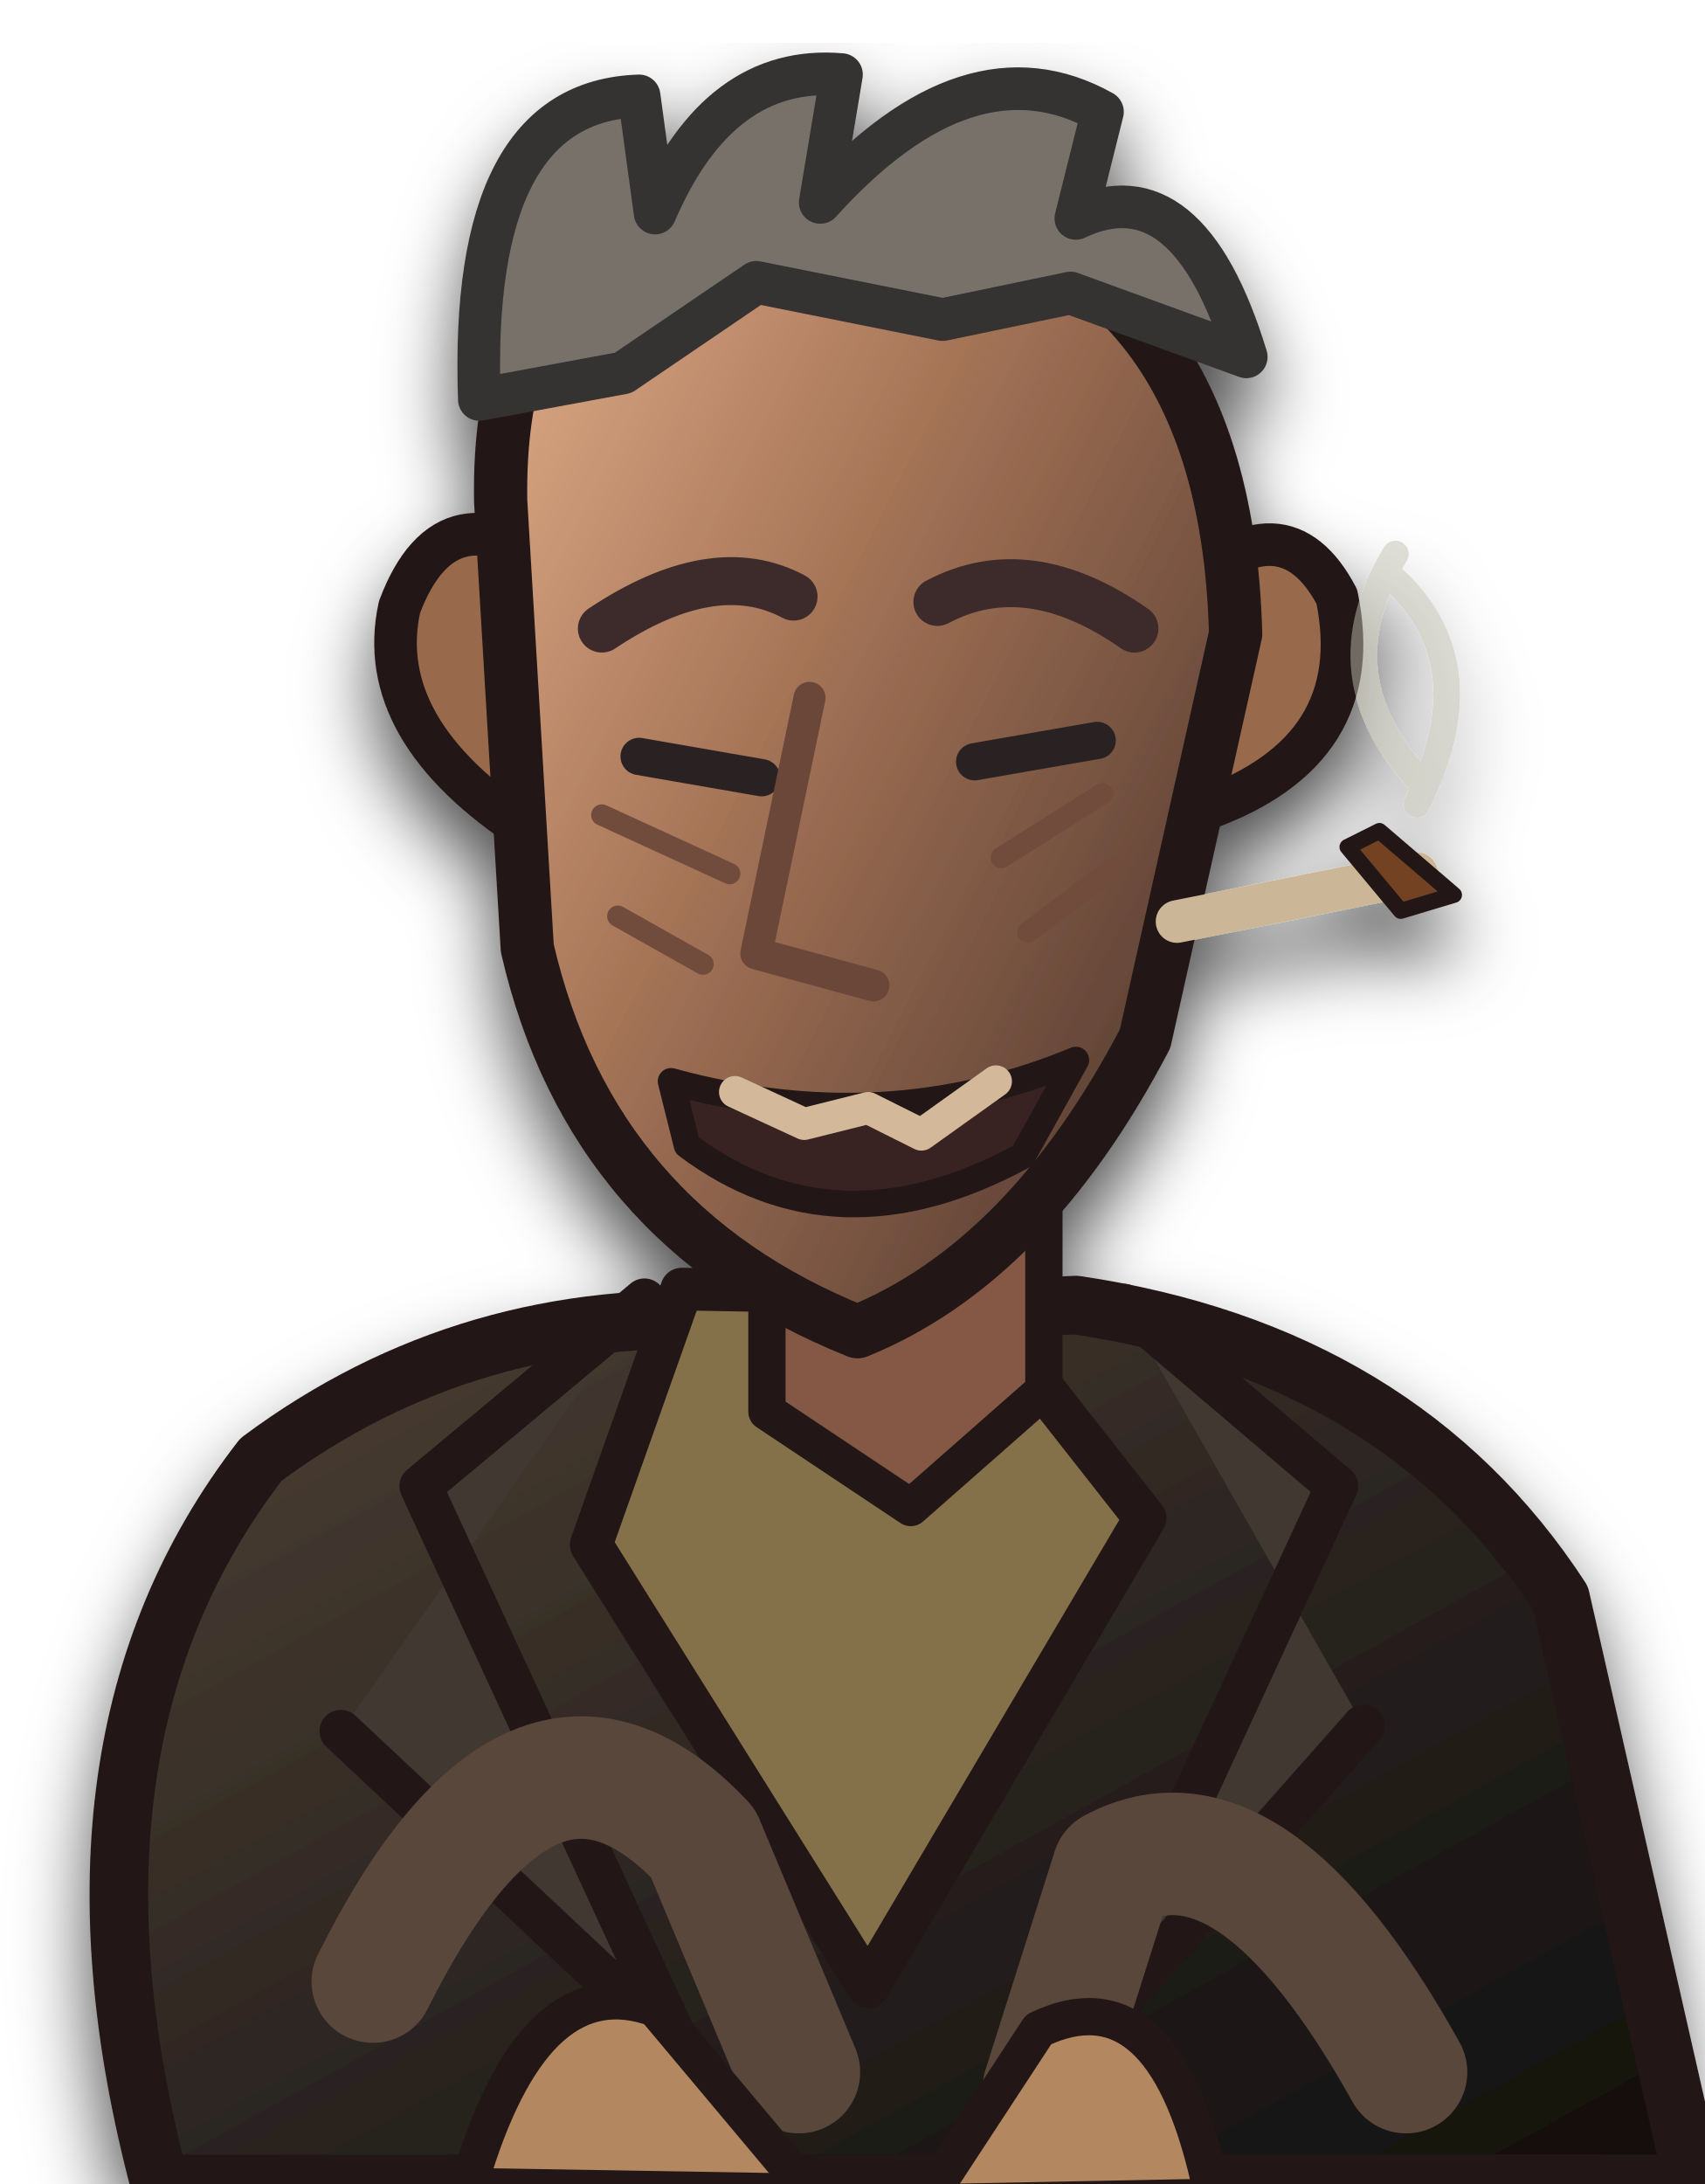
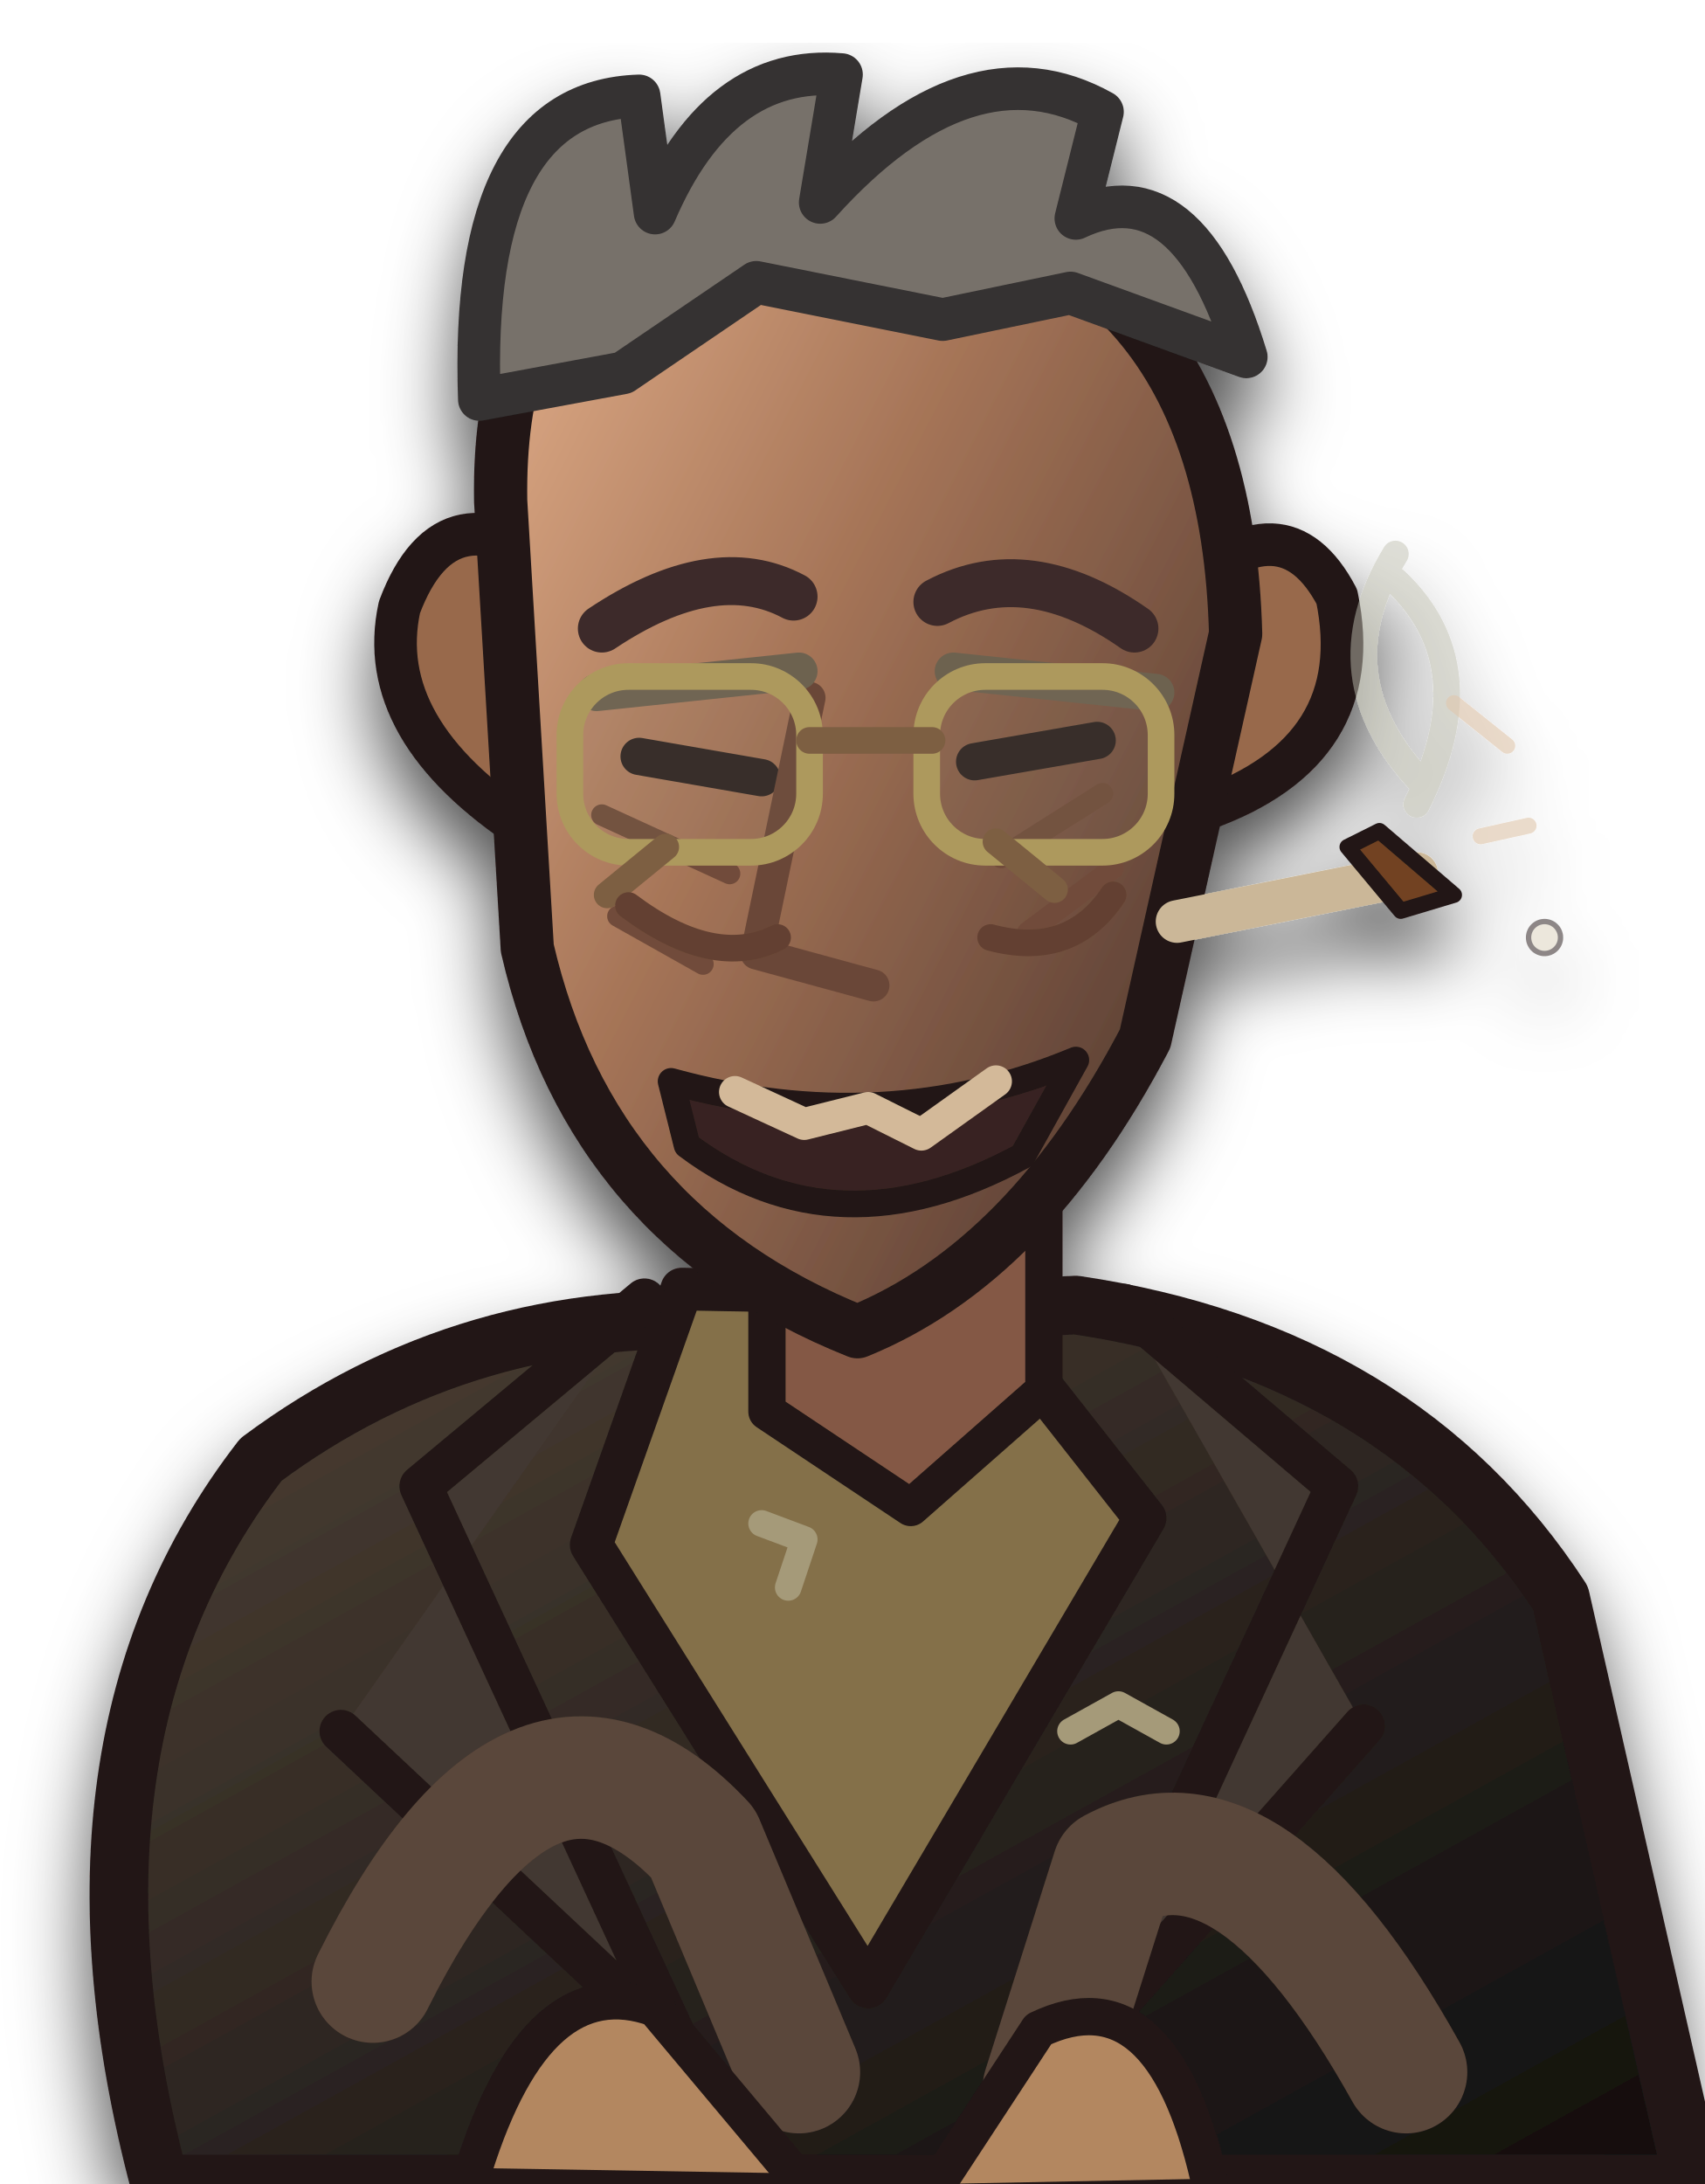
<svg xmlns="http://www.w3.org/2000/svg" viewBox="0 0 320 410">
  <defs>
    <linearGradient id="j" x2="1" y2="1">
      <stop stop-color="#4f4236" />
      <stop offset=".6" stop-color="#251f1c" />
      <stop offset="1" stop-color="#100e0d" />
    </linearGradient>
    <linearGradient id="f" x2="1" y2=".8">
      <stop stop-color="#e4b08b" />
      <stop offset=".45" stop-color="#a57457" />
      <stop offset="1" stop-color="#50382f" />
    </linearGradient>
    <filter id="s">
      <feDropShadow dx="0" dy="8" stdDeviation="7" flood-opacity=".7" />
    </filter>
  </defs>
  <g filter="url(#s)" stroke="#201716" stroke-linejoin="round" stroke-linecap="round">
    <path d="M30 410Q8 327 49 274q39-29 89-26l64-3q61 9 91 55l25 110Z" fill="url(#j)" stroke-width="11" />
    <path d="M128 242l-17 48 52 83 52-88-33-42Z" fill="#84704a" stroke-width="8" />
    <path d="M121 244l-42 35 49 106-64-60m147-80 40 34-49 106 54-61" fill="#423730" stroke-width="8" />
    <path d="M144 216v49l27 18 25-22v-47Z" fill="#845945" stroke-width="7" />
    <path d="M106 108q-22-18-31 6-5 23 24 42M222 111q19-18 29 1 6 29-25 40" fill="#98694c" stroke-width="8" />
    <path d="M94 94Q93 29 162 37q68 6 70 82l-17 76q-22 42-54 55-50-20-62-72Z" fill="url(#f)" stroke-width="10" />
    <path d="M90 75q-2-56 30-57l3 22q12-28 35-26l-4 24q28-31 53-17l-5 20q21-10 32 26l-33-12-24 5-35-7-25 17Z" fill="#77716a" stroke="#343131" stroke-width="8" />
    <path d="M113 118q21-14 36-6m27 1q17-9 37 5" stroke="#3d2b29" stroke-width="9" fill="none" />
    <path d="M120 142l23 4m40-3 23-4" stroke="#2b2421" stroke-width="7" />
    <path d="M152 131l-10 48 22 6" stroke="#6b4737" stroke-width="6" fill="none" />
    <path d="M113 153l24 11m51-3 19-12m-91 23 16 9m61-6 16-12" stroke="#714c3a" stroke-width="4" />
    <path d="M126 203q40 11 76-4l-10 18q-35 19-63-2Z" fill="#392421" stroke-width="5" />
    <path d="M138 205l13 6 12-3 10 5 14-10" fill="none" stroke="#d3b999" stroke-width="6" />
    <path d="M221 173l45-9" stroke="#cbb798" stroke-width="8" />
    <path d="M259 156l14 12-10 3-10-12Z" fill="#724323" stroke-width="3" />
    <path d="M267 147q-19-20-5-43m4 47q13-26-4-42" fill="none" stroke="#c0c1b3" stroke-opacity=".5" stroke-width="5" />
    <path d="M70 372q30-60 62-26l18 43M264 389q-29-52-55-38l-13 41" fill="none" stroke="#5a463a" stroke-width="23" />
    <path d="M89 407q12-38 34-30l26 31m78 1q-9-39-32-28l-19 29" fill="#b38761" stroke-width="7" />
+     <path d="M112 130l38-4m29 0 38 4" fill="none" stroke="#6d6250" stroke-width="7" />
+     <rect x="107" y="127" width="45" height="33" rx="11" fill="#817766" fill-opacity=".14" stroke="#ad995d" stroke-width="5" />
+     <rect x="174" y="127" width="44" height="33" rx="11" fill="#817766" fill-opacity=".14" stroke="#ad995d" stroke-width="5" />
+     <path d="M152 139h23m-50 20-11 9m73-10 11 9" stroke="#7d5e42" stroke-width="5" fill="none" />
+     <path d="M118 170q16 12 28 6m40 0q15 4 23-8" stroke="#634131" stroke-width="5" fill="none" />
+     <path d="M143 286l8 3-3 9m53 27 9-5 9 5" stroke="#a59a79" stroke-width="5" fill="none" />
+     <path d="M283 140l-10-8M278 157l9-2" stroke="#e0c6ac" stroke-width="3" stroke-opacity=".6" />
+     <circle cx="290" cy="176" r="3" fill="#ddd3bd" opacity=".5" />
  </g>
</svg>
